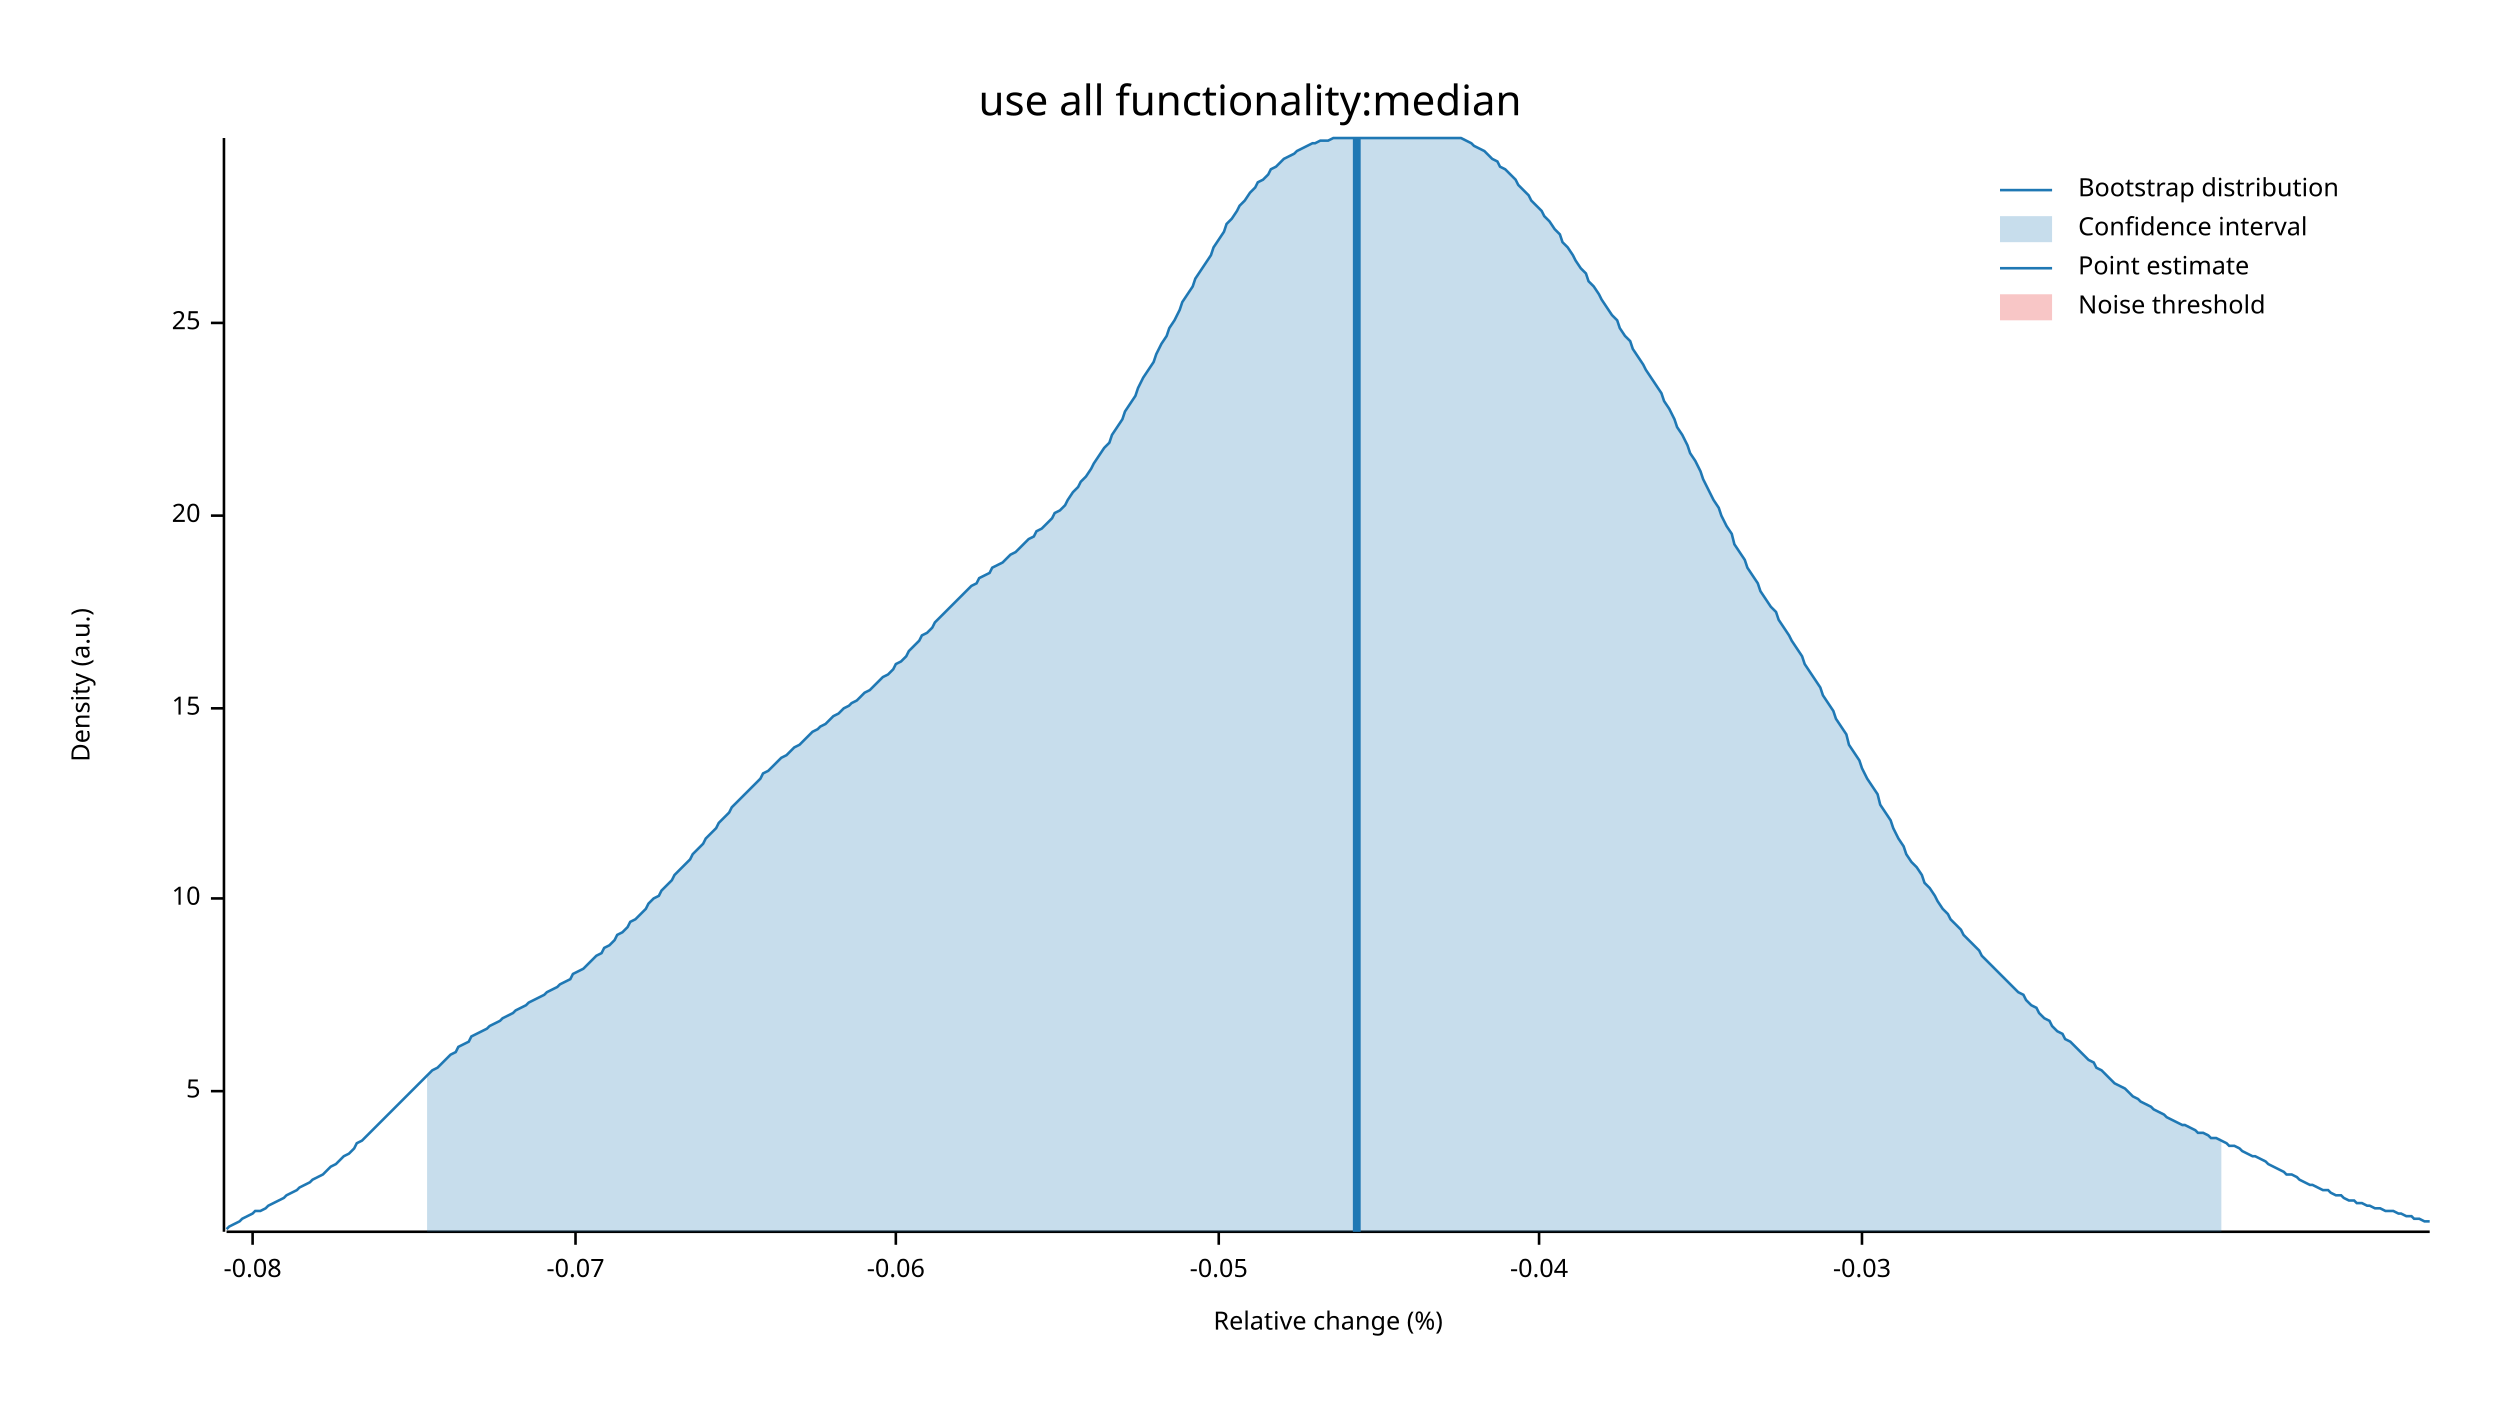
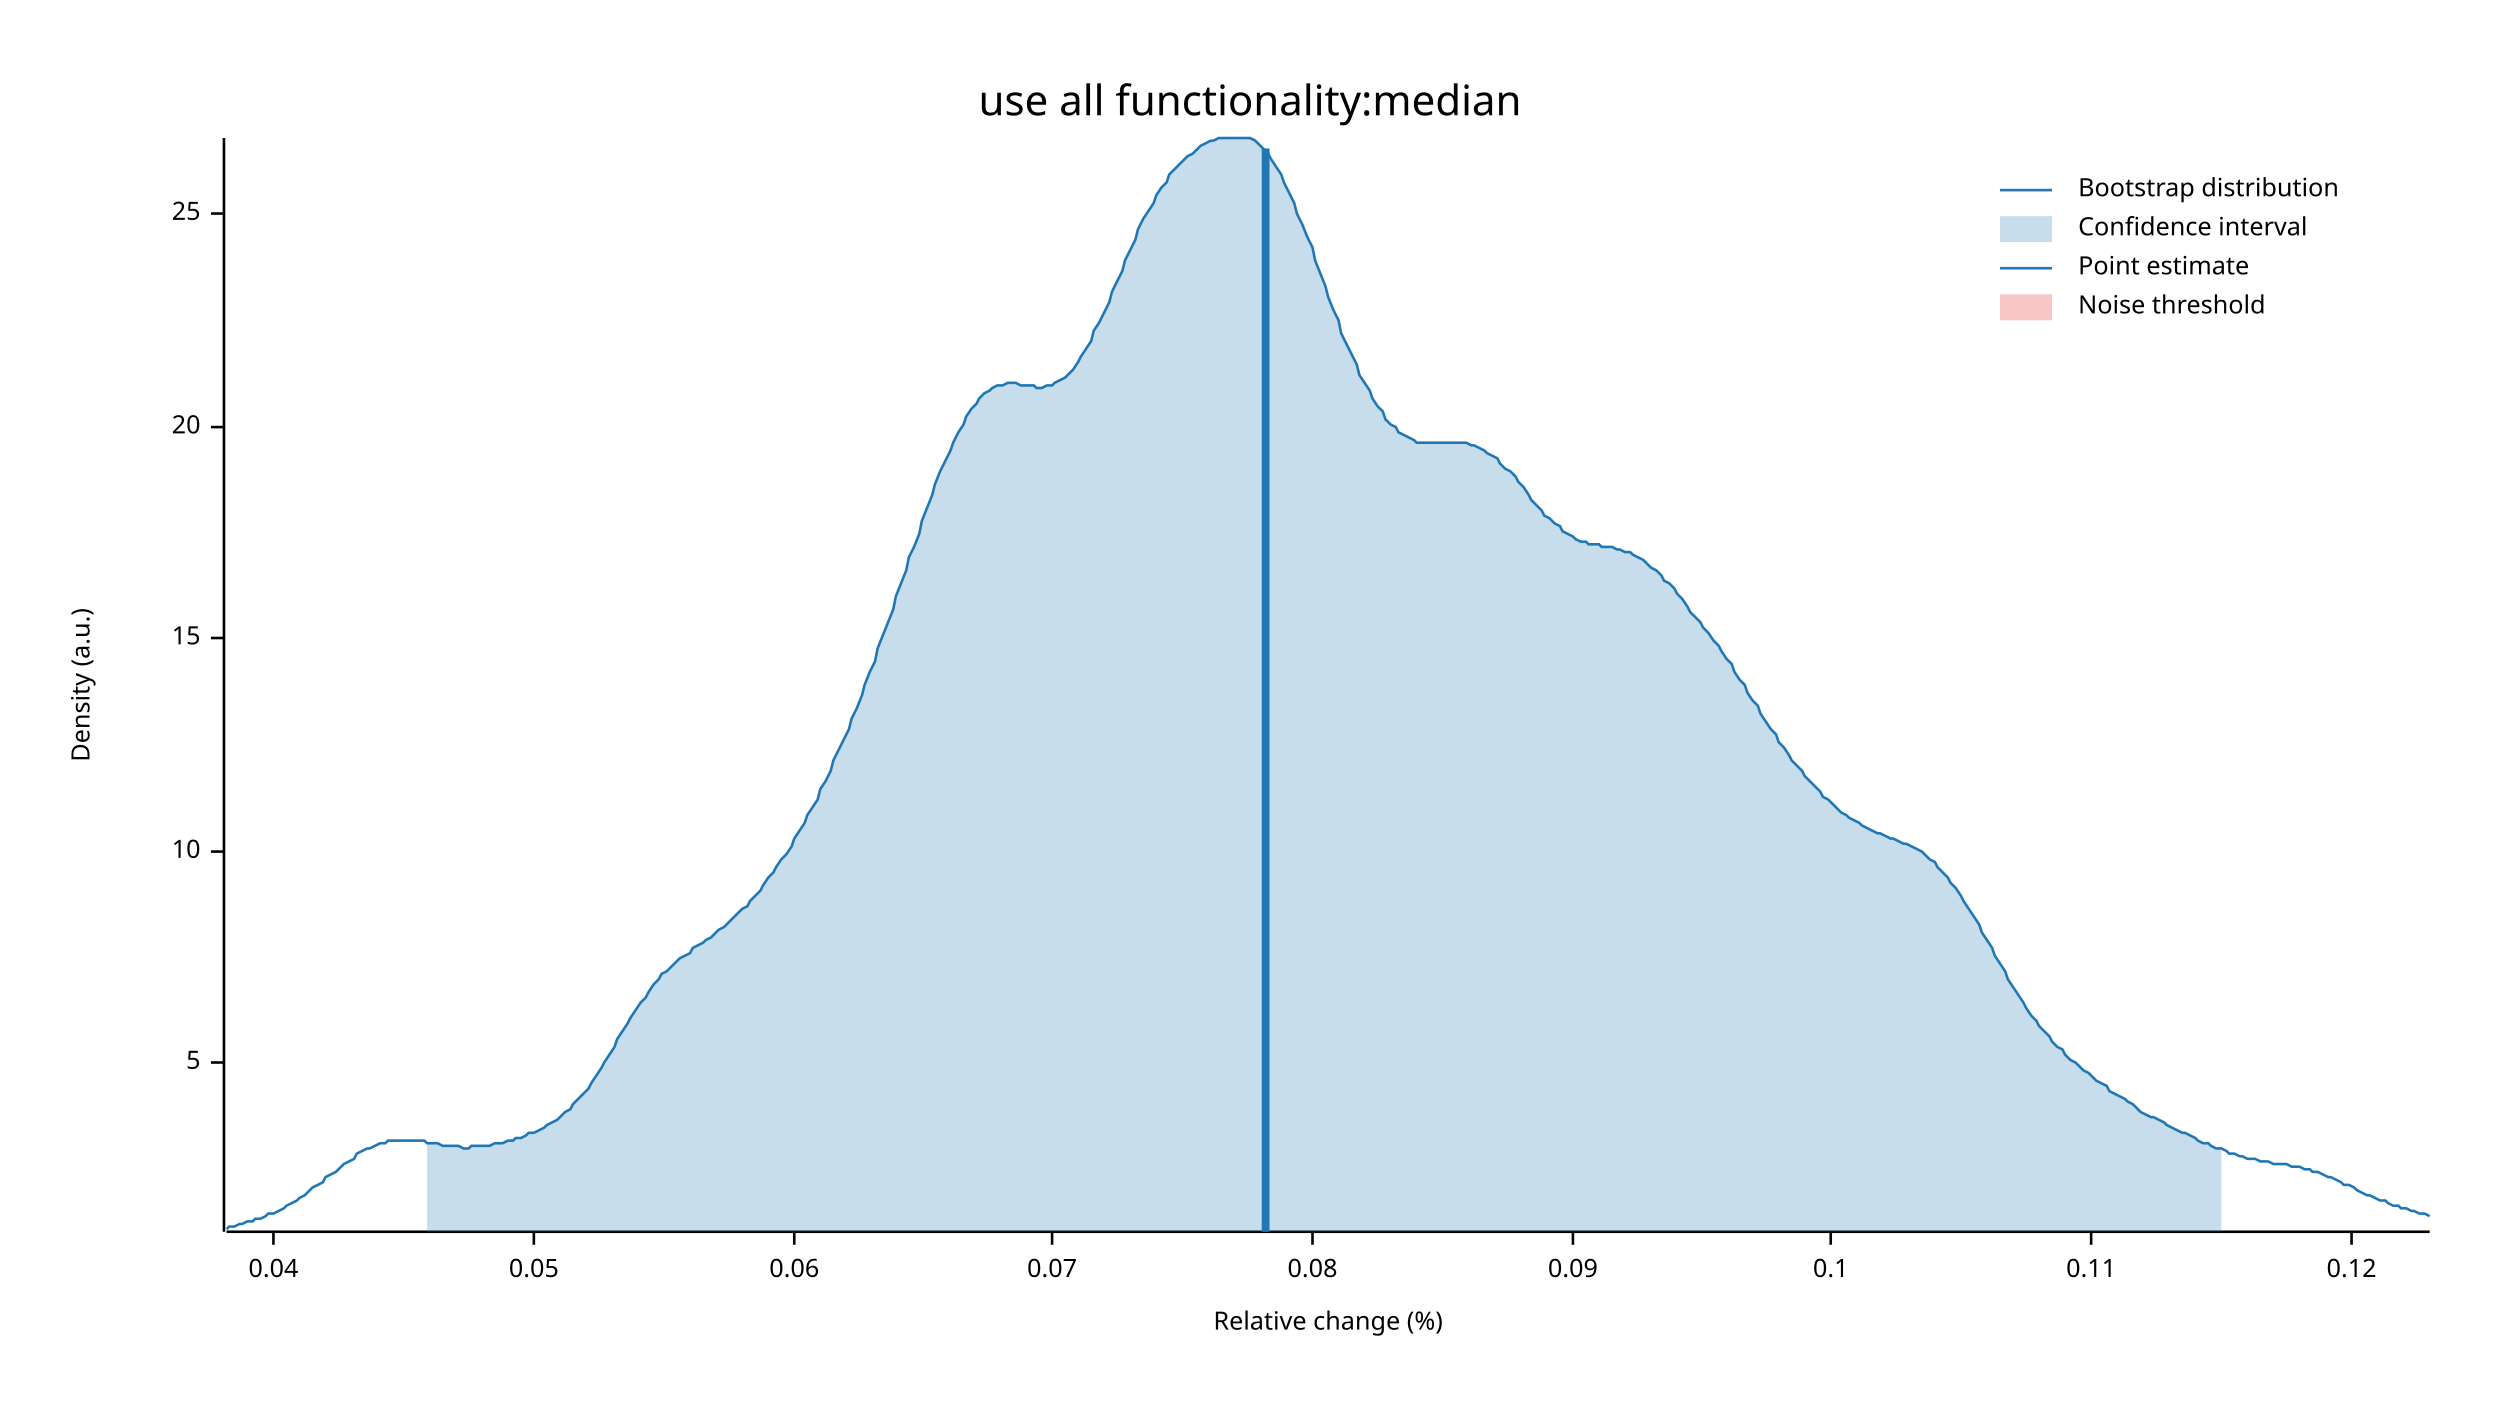
<svg xmlns="http://www.w3.org/2000/svg" width="960" height="540">
  <text x="480" y="32" dy="0.76em" text-anchor="middle" font-family="sans-serif" font-size="16.129" opacity="1" fill="#000000">
use all functionality:median
</text>
  <text x="27" y="263" dy="0.76em" text-anchor="middle" font-family="sans-serif" font-size="9.677" opacity="1" fill="#000000" transform="rotate(270, 27, 263)">
Density (a.u.)
</text>
  <text x="510" y="513" dy="-0.5ex" text-anchor="middle" font-family="sans-serif" font-size="9.677" opacity="1" fill="#000000">
Relative change (%)
</text>
  <polyline fill="none" opacity="1" stroke="#000000" stroke-width="1" points="86,53 86,473 " />
-   <text x="77" y="419" dy="0.5ex" text-anchor="end" font-family="sans-serif" font-size="9.677" opacity="1" fill="#000000">
+   <text x="77" y="408" dy="0.5ex" text-anchor="end" font-family="sans-serif" font-size="9.677" opacity="1" fill="#000000">
5
</text>
-   <polyline fill="none" opacity="1" stroke="#000000" stroke-width="1" points="81,419 86,419 " />
-   <text x="77" y="345" dy="0.5ex" text-anchor="end" font-family="sans-serif" font-size="9.677" opacity="1" fill="#000000">
+   <polyline fill="none" opacity="1" stroke="#000000" stroke-width="1" points="81,408 86,408 " />
+   <text x="77" y="327" dy="0.5ex" text-anchor="end" font-family="sans-serif" font-size="9.677" opacity="1" fill="#000000">
10
</text>
-   <polyline fill="none" opacity="1" stroke="#000000" stroke-width="1" points="81,345 86,345 " />
-   <text x="77" y="272" dy="0.5ex" text-anchor="end" font-family="sans-serif" font-size="9.677" opacity="1" fill="#000000">
+   <polyline fill="none" opacity="1" stroke="#000000" stroke-width="1" points="81,327 86,327 " />
+   <text x="77" y="245" dy="0.5ex" text-anchor="end" font-family="sans-serif" font-size="9.677" opacity="1" fill="#000000">
15
</text>
-   <polyline fill="none" opacity="1" stroke="#000000" stroke-width="1" points="81,272 86,272 " />
-   <text x="77" y="198" dy="0.5ex" text-anchor="end" font-family="sans-serif" font-size="9.677" opacity="1" fill="#000000">
+   <polyline fill="none" opacity="1" stroke="#000000" stroke-width="1" points="81,245 86,245 " />
+   <text x="77" y="164" dy="0.5ex" text-anchor="end" font-family="sans-serif" font-size="9.677" opacity="1" fill="#000000">
20
</text>
-   <polyline fill="none" opacity="1" stroke="#000000" stroke-width="1" points="81,198 86,198 " />
-   <text x="77" y="124" dy="0.5ex" text-anchor="end" font-family="sans-serif" font-size="9.677" opacity="1" fill="#000000">
+   <polyline fill="none" opacity="1" stroke="#000000" stroke-width="1" points="81,164 86,164 " />
+   <text x="77" y="82" dy="0.5ex" text-anchor="end" font-family="sans-serif" font-size="9.677" opacity="1" fill="#000000">
25
</text>
-   <polyline fill="none" opacity="1" stroke="#000000" stroke-width="1" points="81,124 86,124 " />
+   <polyline fill="none" opacity="1" stroke="#000000" stroke-width="1" points="81,82 86,82 " />
  <polyline fill="none" opacity="1" stroke="#000000" stroke-width="1" points="87,473 933,473 " />
-   <text x="97" y="483" dy="0.76em" text-anchor="middle" font-family="sans-serif" font-size="9.677" opacity="1" fill="#000000">
- -0.08
+   <text x="105" y="483" dy="0.76em" text-anchor="middle" font-family="sans-serif" font-size="9.677" opacity="1" fill="#000000">
+ 0.04
</text>
-   <polyline fill="none" opacity="1" stroke="#000000" stroke-width="1" points="97,473 97,478 " />
-   <text x="221" y="483" dy="0.76em" text-anchor="middle" font-family="sans-serif" font-size="9.677" opacity="1" fill="#000000">
- -0.07
+   <polyline fill="none" opacity="1" stroke="#000000" stroke-width="1" points="105,473 105,478 " />
+   <text x="205" y="483" dy="0.76em" text-anchor="middle" font-family="sans-serif" font-size="9.677" opacity="1" fill="#000000">
+ 0.05
</text>
-   <polyline fill="none" opacity="1" stroke="#000000" stroke-width="1" points="221,473 221,478 " />
-   <text x="344" y="483" dy="0.76em" text-anchor="middle" font-family="sans-serif" font-size="9.677" opacity="1" fill="#000000">
- -0.06
+   <polyline fill="none" opacity="1" stroke="#000000" stroke-width="1" points="205,473 205,478 " />
+   <text x="305" y="483" dy="0.76em" text-anchor="middle" font-family="sans-serif" font-size="9.677" opacity="1" fill="#000000">
+ 0.06
</text>
-   <polyline fill="none" opacity="1" stroke="#000000" stroke-width="1" points="344,473 344,478 " />
-   <text x="468" y="483" dy="0.76em" text-anchor="middle" font-family="sans-serif" font-size="9.677" opacity="1" fill="#000000">
- -0.05
+   <polyline fill="none" opacity="1" stroke="#000000" stroke-width="1" points="305,473 305,478 " />
+   <text x="404" y="483" dy="0.76em" text-anchor="middle" font-family="sans-serif" font-size="9.677" opacity="1" fill="#000000">
+ 0.07
</text>
-   <polyline fill="none" opacity="1" stroke="#000000" stroke-width="1" points="468,473 468,478 " />
-   <text x="591" y="483" dy="0.76em" text-anchor="middle" font-family="sans-serif" font-size="9.677" opacity="1" fill="#000000">
- -0.04
+   <polyline fill="none" opacity="1" stroke="#000000" stroke-width="1" points="404,473 404,478 " />
+   <text x="504" y="483" dy="0.76em" text-anchor="middle" font-family="sans-serif" font-size="9.677" opacity="1" fill="#000000">
+ 0.08
</text>
-   <polyline fill="none" opacity="1" stroke="#000000" stroke-width="1" points="591,473 591,478 " />
-   <text x="715" y="483" dy="0.76em" text-anchor="middle" font-family="sans-serif" font-size="9.677" opacity="1" fill="#000000">
- -0.03
+   <polyline fill="none" opacity="1" stroke="#000000" stroke-width="1" points="504,473 504,478 " />
+   <text x="604" y="483" dy="0.76em" text-anchor="middle" font-family="sans-serif" font-size="9.677" opacity="1" fill="#000000">
+ 0.09
</text>
-   <polyline fill="none" opacity="1" stroke="#000000" stroke-width="1" points="715,473 715,478 " />
-   <polyline fill="none" opacity="1" stroke="#1F78B4" stroke-width="1" points="87,472 88,471 90,470 92,469 93,468 95,467 97,466 98,465 100,465 102,464 103,463 105,462 107,461 109,460 110,459 112,458 114,457 115,456 117,455 119,454 120,453 122,452 124,451 125,450 127,448 129,447 131,445 132,444 134,443 136,441 137,439 139,438 141,436 142,435 144,433 146,431 148,429 149,428 151,426 153,424 154,423 156,421 158,419 159,418 161,416 163,414 164,413 166,411 168,410 170,408 171,407 173,405 175,404 176,402 178,401 180,400 181,398 183,397 185,396 187,395 188,394 190,393 192,392 193,391 195,390 197,389 198,388 200,387 202,386 203,385 205,384 207,383 209,382 210,381 212,380 214,379 215,378 217,377 219,376 220,374 222,373 224,372 226,370 227,369 229,367 231,366 232,364 234,363 236,361 237,359 239,358 241,356 242,354 244,353 246,351 248,349 249,347 251,345 253,344 254,342 256,340 258,338 259,336 261,334 263,332 265,330 266,328 268,326 270,324 271,322 273,320 275,318 276,316 278,314 280,312 281,310 283,308 285,306 287,304 288,303 290,301 292,299 293,297 295,296 297,294 298,293 300,291 302,290 304,288 305,287 307,286 309,284 310,283 312,281 314,280 315,279 317,278 319,276 320,275 322,274 324,272 326,271 327,270 329,269 331,267 332,266 334,265 336,263 337,262 339,260 341,259 343,257 344,255 346,254 348,252 349,250 351,248 353,246 354,244 356,243 358,241 359,239 361,237 363,235 365,233 366,232 368,230 370,228 371,227 373,225 375,224 376,222 378,221 380,220 381,218 383,217 385,216 387,214 388,213 390,212 392,210 393,209 395,207 397,206 398,204 400,203 402,201 404,199 405,197 407,196 409,194 410,192 412,189 414,187 415,185 417,183 419,180 420,178 422,175 424,172 426,170 427,167 429,164 431,161 432,158 434,155 436,152 437,149 439,145 441,142 443,139 444,136 446,132 448,129 449,126 451,123 453,119 454,116 456,113 458,110 459,107 461,104 463,101 465,98 466,95 468,92 470,89 471,86 473,84 475,81 476,79 478,77 480,74 482,72 483,70 485,69 487,67 488,65 490,64 492,62 493,61 495,60 497,59 498,58 500,57 502,56 504,55 505,55 507,54 509,54 510,54 512,53 514,53 515,53 517,53 519,53 521,53 522,53 524,53 526,53 527,53 529,53 531,53 532,53 534,53 536,53 537,53 539,53 541,53 543,53 544,53 546,53 548,53 549,53 551,53 553,53 554,53 556,53 558,53 560,53 561,53 563,54 565,55 566,56 568,57 570,58 571,59 573,61 575,62 576,64 578,65 580,67 582,69 583,71 585,73 587,75 588,77 590,79 592,81 593,83 595,85 597,88 599,90 600,93 602,95 604,98 605,100 607,103 609,105 610,108 612,110 614,113 615,115 617,118 619,121 621,123 622,126 624,129 626,131 627,134 629,137 631,140 632,142 634,145 636,148 638,151 639,154 641,157 643,161 644,164 646,167 648,171 649,174 651,177 653,181 654,184 656,188 658,192 660,195 661,198 663,202 665,205 666,209 668,212 670,215 671,218 673,221 675,224 676,227 678,230 680,233 682,235 683,238 685,241 687,244 688,246 690,249 692,252 693,255 695,258 697,261 699,264 700,267 702,270 704,273 705,276 707,279 709,282 710,286 712,289 714,292 715,295 717,299 719,302 721,305 722,309 724,312 726,315 727,318 729,322 731,325 732,328 734,331 736,333 738,336 739,339 741,341 743,344 744,346 746,349 748,351 749,353 751,355 753,357 754,359 756,361 758,363 760,365 761,367 763,369 765,371 766,372 768,374 770,376 771,377 773,379 775,381 777,382 778,384 780,386 782,387 783,389 785,391 787,392 788,394 790,396 792,397 793,399 795,400 797,402 799,404 800,405 802,407 804,408 805,410 807,411 809,413 810,414 812,416 814,417 816,418 817,419 819,421 821,422 822,423 824,424 826,425 827,426 829,427 831,428 832,429 834,430 836,431 838,432 839,432 841,433 843,434 844,435 846,435 848,436 849,437 851,437 853,438 855,439 856,440 858,440 860,441 861,442 863,443 865,444 866,444 868,445 870,446 871,447 873,448 875,449 877,450 878,451 880,451 882,452 883,453 885,454 887,455 888,455 890,456 892,457 894,457 895,458 897,459 899,459 900,460 902,461 904,461 905,462 907,462 909,463 910,463 912,464 914,464 916,465 917,465 919,465 921,466 922,466 924,467 926,467 927,468 929,468 931,469 933,469 " />
-   <polygon opacity="0.25" fill="#1F78B4" points="164,413 166,411 168,410 170,408 171,407 173,405 175,404 176,402 178,401 180,400 181,398 183,397 185,396 187,395 188,394 190,393 192,392 193,391 195,390 197,389 198,388 200,387 202,386 203,385 205,384 207,383 209,382 210,381 212,380 214,379 215,378 217,377 219,376 220,374 222,373 224,372 226,370 227,369 229,367 231,366 232,364 234,363 236,361 237,359 239,358 241,356 242,354 244,353 246,351 248,349 249,347 251,345 253,344 254,342 256,340 258,338 259,336 261,334 263,332 265,330 266,328 268,326 270,324 271,322 273,320 275,318 276,316 278,314 280,312 281,310 283,308 285,306 287,304 288,303 290,301 292,299 293,297 295,296 297,294 298,293 300,291 302,290 304,288 305,287 307,286 309,284 310,283 312,281 314,280 315,279 317,278 319,276 320,275 322,274 324,272 326,271 327,270 329,269 331,267 332,266 334,265 336,263 337,262 339,260 341,259 343,257 344,255 346,254 348,252 349,250 351,248 353,246 354,244 356,243 358,241 359,239 361,237 363,235 365,233 366,232 368,230 370,228 371,227 373,225 375,224 376,222 378,221 380,220 381,218 383,217 385,216 387,214 388,213 390,212 392,210 393,209 395,207 397,206 398,204 400,203 402,201 404,199 405,197 407,196 409,194 410,192 412,189 414,187 415,185 417,183 419,180 420,178 422,175 424,172 426,170 427,167 429,164 431,161 432,158 434,155 436,152 437,149 439,145 441,142 443,139 444,136 446,132 448,129 449,126 451,123 453,119 454,116 456,113 458,110 459,107 461,104 463,101 465,98 466,95 468,92 470,89 471,86 473,84 475,81 476,79 478,77 480,74 482,72 483,70 485,69 487,67 488,65 490,64 492,62 493,61 495,60 497,59 498,58 500,57 502,56 504,55 505,55 507,54 509,54 510,54 512,53 514,53 515,53 517,53 519,53 521,53 522,53 524,53 526,53 527,53 529,53 531,53 532,53 534,53 536,53 537,53 539,53 541,53 543,53 544,53 546,53 548,53 549,53 551,53 553,53 554,53 556,53 558,53 560,53 561,53 563,54 565,55 566,56 568,57 570,58 571,59 573,61 575,62 576,64 578,65 580,67 582,69 583,71 585,73 587,75 588,77 590,79 592,81 593,83 595,85 597,88 599,90 600,93 602,95 604,98 605,100 607,103 609,105 610,108 612,110 614,113 615,115 617,118 619,121 621,123 622,126 624,129 626,131 627,134 629,137 631,140 632,142 634,145 636,148 638,151 639,154 641,157 643,161 644,164 646,167 648,171 649,174 651,177 653,181 654,184 656,188 658,192 660,195 661,198 663,202 665,205 666,209 668,212 670,215 671,218 673,221 675,224 676,227 678,230 680,233 682,235 683,238 685,241 687,244 688,246 690,249 692,252 693,255 695,258 697,261 699,264 700,267 702,270 704,273 705,276 707,279 709,282 710,286 712,289 714,292 715,295 717,299 719,302 721,305 722,309 724,312 726,315 727,318 729,322 731,325 732,328 734,331 736,333 738,336 739,339 741,341 743,344 744,346 746,349 748,351 749,353 751,355 753,357 754,359 756,361 758,363 760,365 761,367 763,369 765,371 766,372 768,374 770,376 771,377 773,379 775,381 777,382 778,384 780,386 782,387 783,389 785,391 787,392 788,394 790,396 792,397 793,399 795,400 797,402 799,404 800,405 802,407 804,408 805,410 807,411 809,413 810,414 812,416 814,417 816,418 817,419 819,421 821,422 822,423 824,424 826,425 827,426 829,427 831,428 832,429 834,430 836,431 838,432 839,432 841,433 843,434 844,435 846,435 848,436 849,437 851,437 853,438 853,473 164,473 " />
-   <polyline fill="none" opacity="1" stroke="#1F78B4" stroke-width="3" points="521,473 521,53 " />
+   <polyline fill="none" opacity="1" stroke="#000000" stroke-width="1" points="604,473 604,478 " />
+   <text x="703" y="483" dy="0.76em" text-anchor="middle" font-family="sans-serif" font-size="9.677" opacity="1" fill="#000000">
+ 0.1
+ </text>
+   <polyline fill="none" opacity="1" stroke="#000000" stroke-width="1" points="703,473 703,478 " />
+   <text x="803" y="483" dy="0.76em" text-anchor="middle" font-family="sans-serif" font-size="9.677" opacity="1" fill="#000000">
+ 0.11
+ </text>
+   <polyline fill="none" opacity="1" stroke="#000000" stroke-width="1" points="803,473 803,478 " />
+   <text x="903" y="483" dy="0.76em" text-anchor="middle" font-family="sans-serif" font-size="9.677" opacity="1" fill="#000000">
+ 0.12
+ </text>
+   <polyline fill="none" opacity="1" stroke="#000000" stroke-width="1" points="903,473 903,478 " />
+   <polyline fill="none" opacity="1" stroke="#1F78B4" stroke-width="1" points="87,472 88,471 90,471 92,470 93,470 95,469 97,469 98,468 100,468 102,467 103,466 105,466 107,465 109,464 110,463 112,462 114,461 115,460 117,459 119,457 120,456 122,455 124,454 125,452 127,451 129,450 131,448 132,447 134,446 136,445 137,443 139,442 141,441 142,441 144,440 146,439 148,439 149,438 151,438 153,438 154,438 156,438 158,438 159,438 161,438 163,438 164,439 166,439 168,439 170,440 171,440 173,440 175,440 176,440 178,441 180,441 181,440 183,440 185,440 187,440 188,440 190,439 192,439 193,439 195,438 197,438 198,437 200,437 202,436 203,435 205,435 207,434 209,433 210,432 212,431 214,430 215,429 217,427 219,426 220,424 222,422 224,420 226,418 227,416 229,413 231,410 232,408 234,405 236,402 237,399 239,396 241,393 242,391 244,388 246,385 248,383 249,381 251,378 253,376 254,374 256,373 258,371 259,370 261,368 263,367 265,366 266,364 268,363 270,362 271,361 273,360 275,358 276,357 278,356 280,354 281,353 283,351 285,349 287,348 288,346 290,344 292,342 293,340 295,337 297,335 298,333 300,330 302,328 304,325 305,322 307,319 309,316 310,313 312,310 314,307 315,303 317,300 319,296 320,292 322,288 324,284 326,280 327,276 329,272 331,267 332,263 334,258 336,254 337,249 339,244 341,239 343,234 344,229 346,224 348,219 349,214 351,210 353,205 354,200 356,195 358,190 359,186 361,181 363,177 365,173 366,170 368,166 370,163 371,160 373,157 375,155 376,153 378,151 380,150 381,149 383,148 385,148 387,147 388,147 390,147 392,148 393,148 395,148 397,148 398,149 400,149 402,148 404,148 405,147 407,146 409,145 410,144 412,142 414,139 415,137 417,134 419,131 420,127 422,124 424,120 426,116 427,112 429,108 431,104 432,100 434,96 436,92 437,88 439,84 441,81 443,78 444,75 446,72 448,70 449,67 451,65 453,63 454,62 456,60 458,59 459,58 461,56 463,55 465,54 466,54 468,53 470,53 471,53 473,53 475,53 476,53 478,53 480,53 482,54 483,55 485,57 487,59 488,61 490,64 492,67 493,70 495,74 497,78 498,82 500,86 502,91 504,95 505,100 507,105 509,110 510,114 512,119 514,123 515,128 517,132 519,136 521,140 522,144 524,147 526,150 527,153 529,156 531,158 532,161 534,163 536,164 537,166 539,167 541,168 543,169 544,170 546,170 548,170 549,170 551,170 553,170 554,170 556,170 558,170 560,170 561,170 563,170 565,171 566,171 568,172 570,173 571,174 573,175 575,176 576,178 578,180 580,181 582,183 583,185 585,187 587,190 588,192 590,194 592,196 593,198 595,199 597,201 599,202 600,204 602,205 604,206 605,207 607,208 609,208 610,209 612,209 614,209 615,210 617,210 619,210 621,211 622,211 624,212 626,212 627,213 629,214 631,215 632,216 634,218 636,219 638,221 639,223 641,224 643,226 644,228 646,230 648,233 649,235 651,237 653,239 654,241 656,243 658,246 660,248 661,250 663,253 665,255 666,258 668,261 670,263 671,266 673,269 675,271 676,274 678,277 680,280 682,282 683,285 685,287 687,290 688,292 690,294 692,296 693,298 695,300 697,302 699,304 700,306 702,307 704,309 705,310 707,312 709,313 710,314 712,315 714,316 715,317 717,318 719,319 721,320 722,320 724,321 726,322 727,322 729,323 731,324 732,324 734,325 736,326 738,327 739,328 741,330 743,331 744,333 746,335 748,337 749,339 751,341 753,344 754,346 756,349 758,352 760,355 761,358 763,361 765,364 766,367 768,370 770,373 771,376 773,379 775,382 777,385 778,387 780,390 782,392 783,394 785,396 787,398 788,400 790,402 792,403 793,405 795,407 797,408 799,410 800,411 802,412 804,414 805,415 807,416 809,417 810,419 812,420 814,421 816,422 817,423 819,424 821,426 822,427 824,428 826,429 827,429 829,430 831,431 832,432 834,433 836,434 838,435 839,435 841,436 843,437 844,438 846,439 848,439 849,440 851,441 853,441 855,442 856,443 858,443 860,444 861,444 863,445 865,445 866,445 868,446 870,446 871,446 873,447 875,447 877,447 878,447 880,448 882,448 883,448 885,449 887,449 888,450 890,450 892,451 894,452 895,452 897,453 899,454 900,455 902,455 904,456 905,457 907,458 909,459 910,459 912,460 914,461 916,461 917,462 919,463 921,463 922,464 924,464 926,465 927,465 929,466 931,466 933,467 " />
+   <polygon opacity="0.25" fill="#1F78B4" points="164,439 166,439 168,439 170,440 171,440 173,440 175,440 176,440 178,441 180,441 181,440 183,440 185,440 187,440 188,440 190,439 192,439 193,439 195,438 197,438 198,437 200,437 202,436 203,435 205,435 207,434 209,433 210,432 212,431 214,430 215,429 217,427 219,426 220,424 222,422 224,420 226,418 227,416 229,413 231,410 232,408 234,405 236,402 237,399 239,396 241,393 242,391 244,388 246,385 248,383 249,381 251,378 253,376 254,374 256,373 258,371 259,370 261,368 263,367 265,366 266,364 268,363 270,362 271,361 273,360 275,358 276,357 278,356 280,354 281,353 283,351 285,349 287,348 288,346 290,344 292,342 293,340 295,337 297,335 298,333 300,330 302,328 304,325 305,322 307,319 309,316 310,313 312,310 314,307 315,303 317,300 319,296 320,292 322,288 324,284 326,280 327,276 329,272 331,267 332,263 334,258 336,254 337,249 339,244 341,239 343,234 344,229 346,224 348,219 349,214 351,210 353,205 354,200 356,195 358,190 359,186 361,181 363,177 365,173 366,170 368,166 370,163 371,160 373,157 375,155 376,153 378,151 380,150 381,149 383,148 385,148 387,147 388,147 390,147 392,148 393,148 395,148 397,148 398,149 400,149 402,148 404,148 405,147 407,146 409,145 410,144 412,142 414,139 415,137 417,134 419,131 420,127 422,124 424,120 426,116 427,112 429,108 431,104 432,100 434,96 436,92 437,88 439,84 441,81 443,78 444,75 446,72 448,70 449,67 451,65 453,63 454,62 456,60 458,59 459,58 461,56 463,55 465,54 466,54 468,53 470,53 471,53 473,53 475,53 476,53 478,53 480,53 482,54 483,55 485,57 487,59 488,61 490,64 492,67 493,70 495,74 497,78 498,82 500,86 502,91 504,95 505,100 507,105 509,110 510,114 512,119 514,123 515,128 517,132 519,136 521,140 522,144 524,147 526,150 527,153 529,156 531,158 532,161 534,163 536,164 537,166 539,167 541,168 543,169 544,170 546,170 548,170 549,170 551,170 553,170 554,170 556,170 558,170 560,170 561,170 563,170 565,171 566,171 568,172 570,173 571,174 573,175 575,176 576,178 578,180 580,181 582,183 583,185 585,187 587,190 588,192 590,194 592,196 593,198 595,199 597,201 599,202 600,204 602,205 604,206 605,207 607,208 609,208 610,209 612,209 614,209 615,210 617,210 619,210 621,211 622,211 624,212 626,212 627,213 629,214 631,215 632,216 634,218 636,219 638,221 639,223 641,224 643,226 644,228 646,230 648,233 649,235 651,237 653,239 654,241 656,243 658,246 660,248 661,250 663,253 665,255 666,258 668,261 670,263 671,266 673,269 675,271 676,274 678,277 680,280 682,282 683,285 685,287 687,290 688,292 690,294 692,296 693,298 695,300 697,302 699,304 700,306 702,307 704,309 705,310 707,312 709,313 710,314 712,315 714,316 715,317 717,318 719,319 721,320 722,320 724,321 726,322 727,322 729,323 731,324 732,324 734,325 736,326 738,327 739,328 741,330 743,331 744,333 746,335 748,337 749,339 751,341 753,344 754,346 756,349 758,352 760,355 761,358 763,361 765,364 766,367 768,370 770,373 771,376 773,379 775,382 777,385 778,387 780,390 782,392 783,394 785,396 787,398 788,400 790,402 792,403 793,405 795,407 797,408 799,410 800,411 802,412 804,414 805,415 807,416 809,417 810,419 812,420 814,421 816,422 817,423 819,424 821,426 822,427 824,428 826,429 827,429 829,430 831,431 832,432 834,433 836,434 838,435 839,435 841,436 843,437 844,438 846,439 848,439 849,440 851,441 853,441 853,473 164,473 " />
+   <polyline fill="none" opacity="1" stroke="#1F78B4" stroke-width="3" points="486,473 486,57 " />
  <rect x="510" y="53" width="0" height="419" opacity="0.1" fill="#E31A1C" stroke="none" />
  <text x="798" y="68" dy="0.76em" text-anchor="start" font-family="sans-serif" font-size="9.677" opacity="1" fill="#000000">
Bootstrap distribution
</text>
  <text x="798" y="83" dy="0.76em" text-anchor="start" font-family="sans-serif" font-size="9.677" opacity="1" fill="#000000">
Confidence interval
</text>
  <text x="798" y="98" dy="0.76em" text-anchor="start" font-family="sans-serif" font-size="9.677" opacity="1" fill="#000000">
Point estimate
</text>
  <text x="798" y="113" dy="0.76em" text-anchor="start" font-family="sans-serif" font-size="9.677" opacity="1" fill="#000000">
Noise threshold
</text>
  <polyline fill="none" opacity="1" stroke="#1F78B4" stroke-width="1" points="768,73 788,73 " />
  <rect x="768" y="83" width="20" height="10" opacity="0.25" fill="#1F78B4" stroke="none" />
  <polyline fill="none" opacity="1" stroke="#1F78B4" stroke-width="1" points="768,103 788,103 " />
  <rect x="768" y="113" width="20" height="10" opacity="0.25" fill="#E31A1C" stroke="none" />
</svg>
